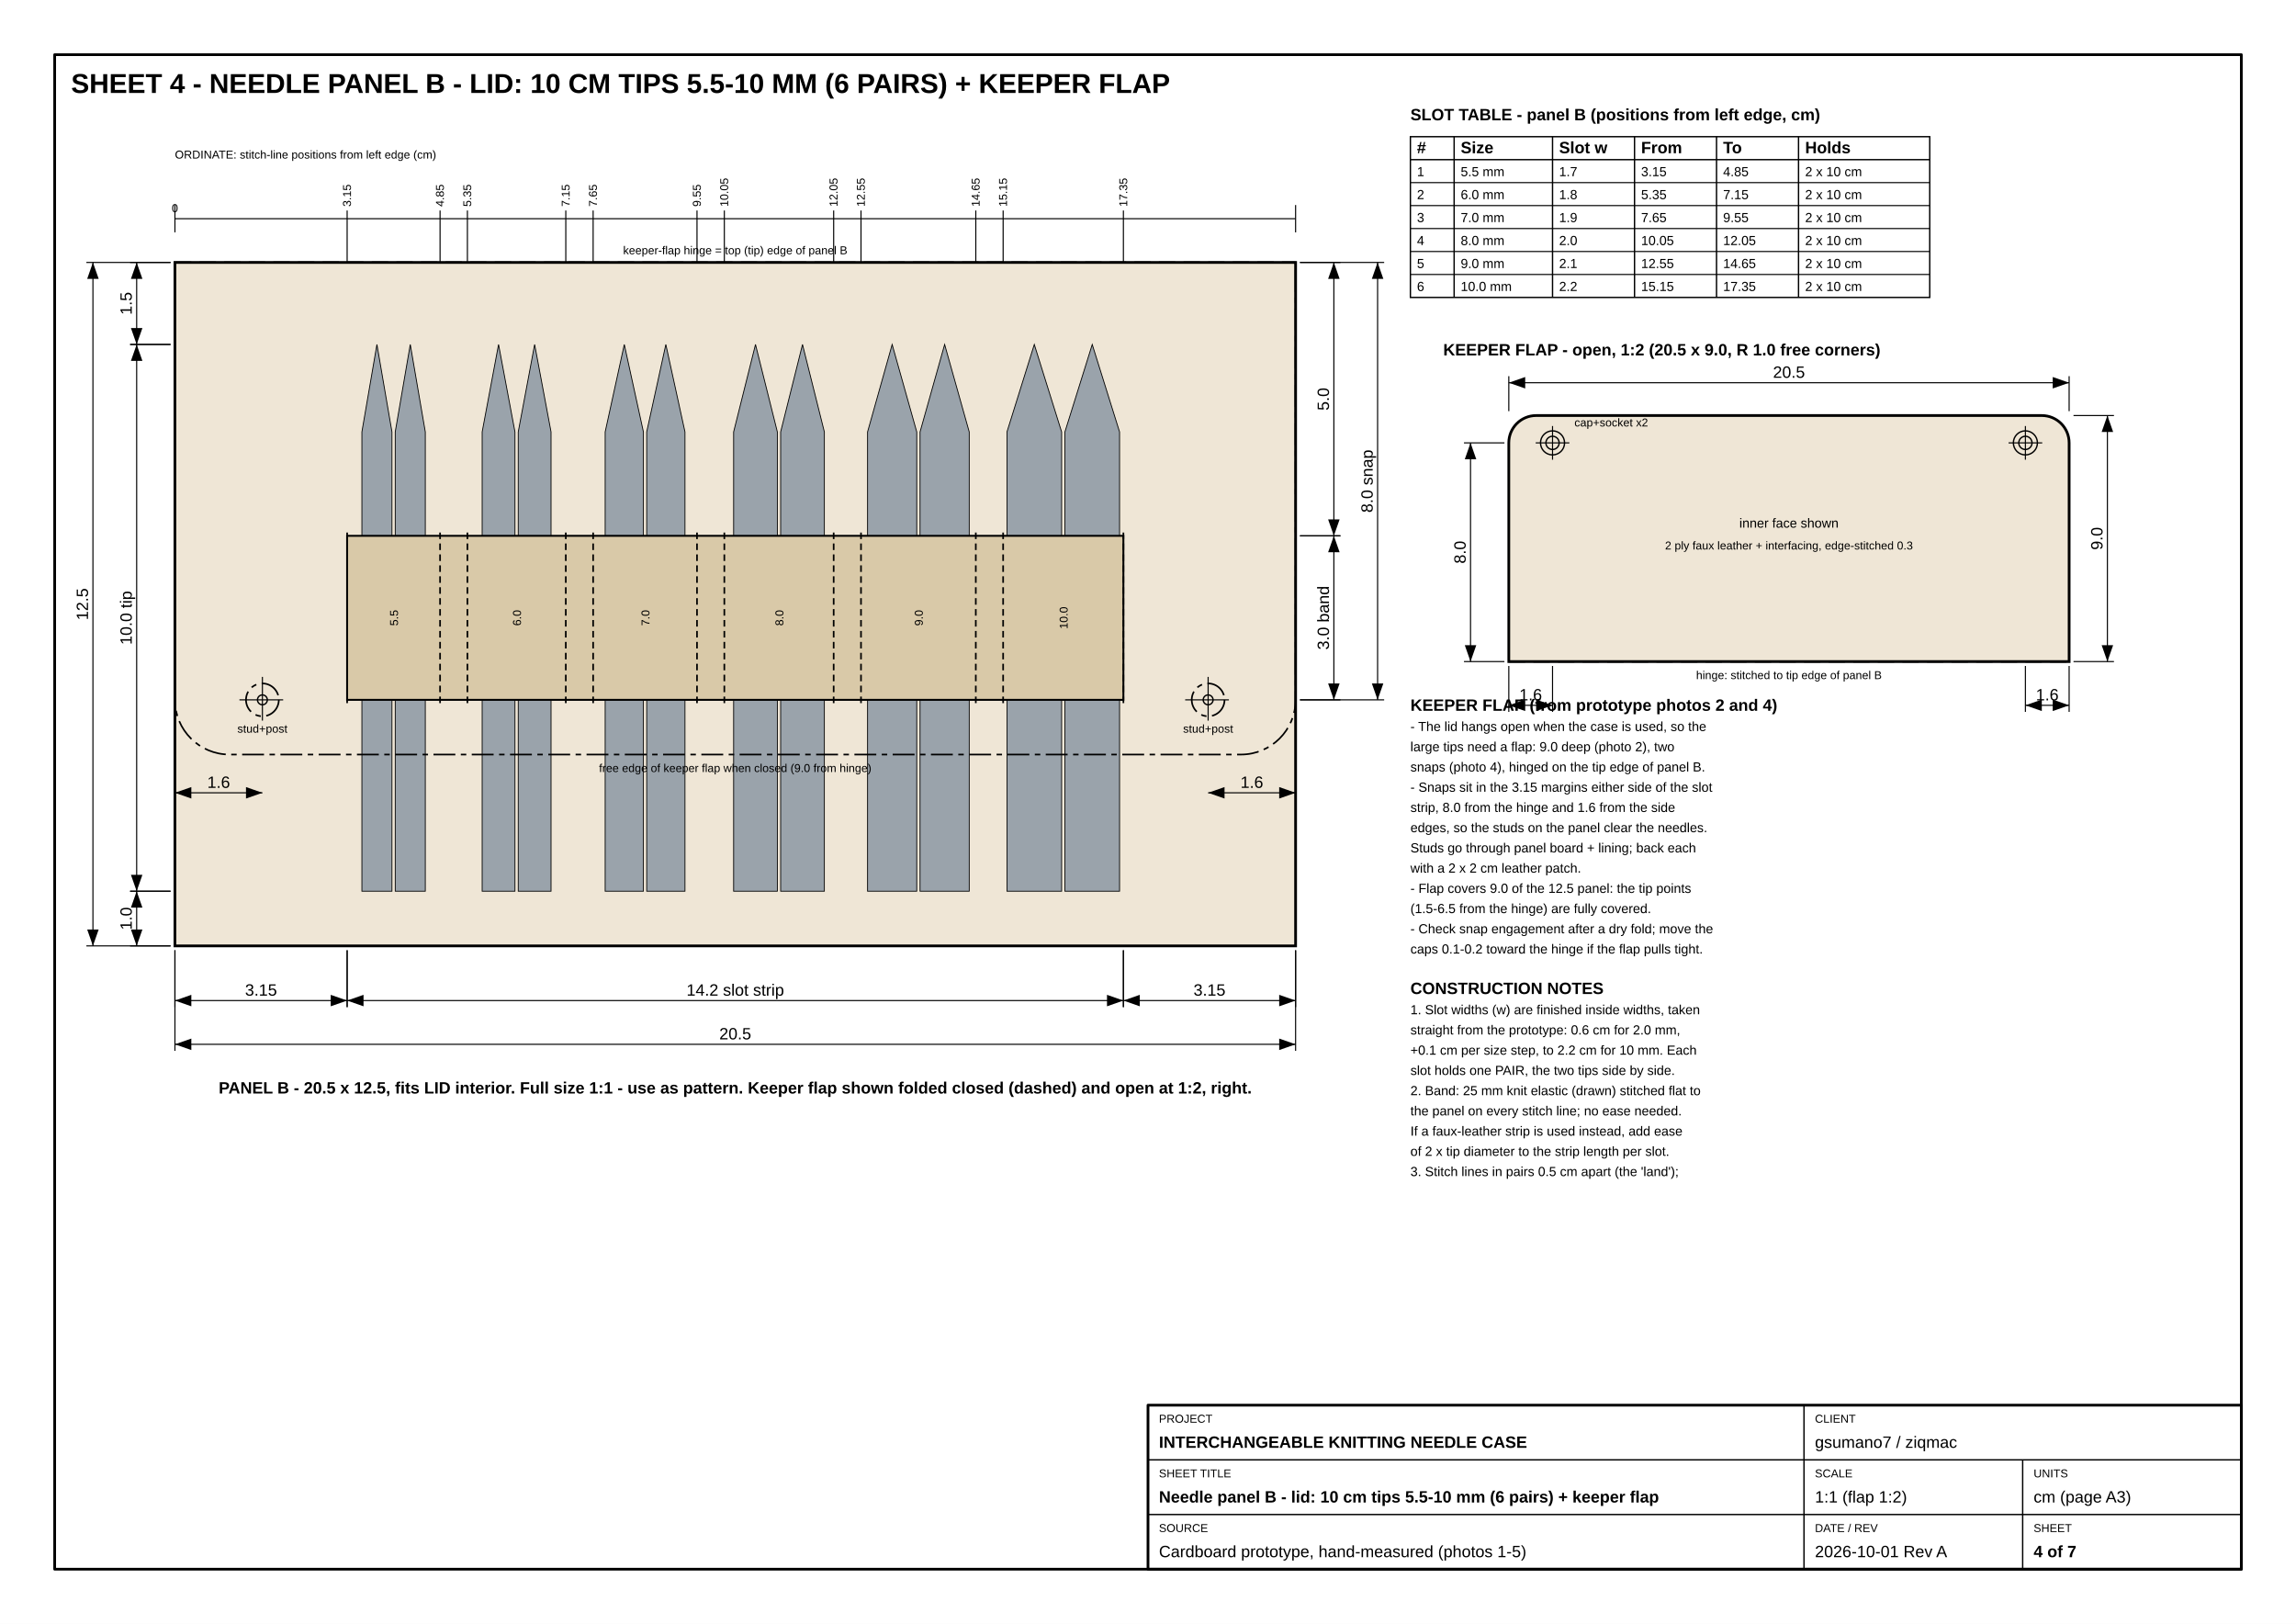
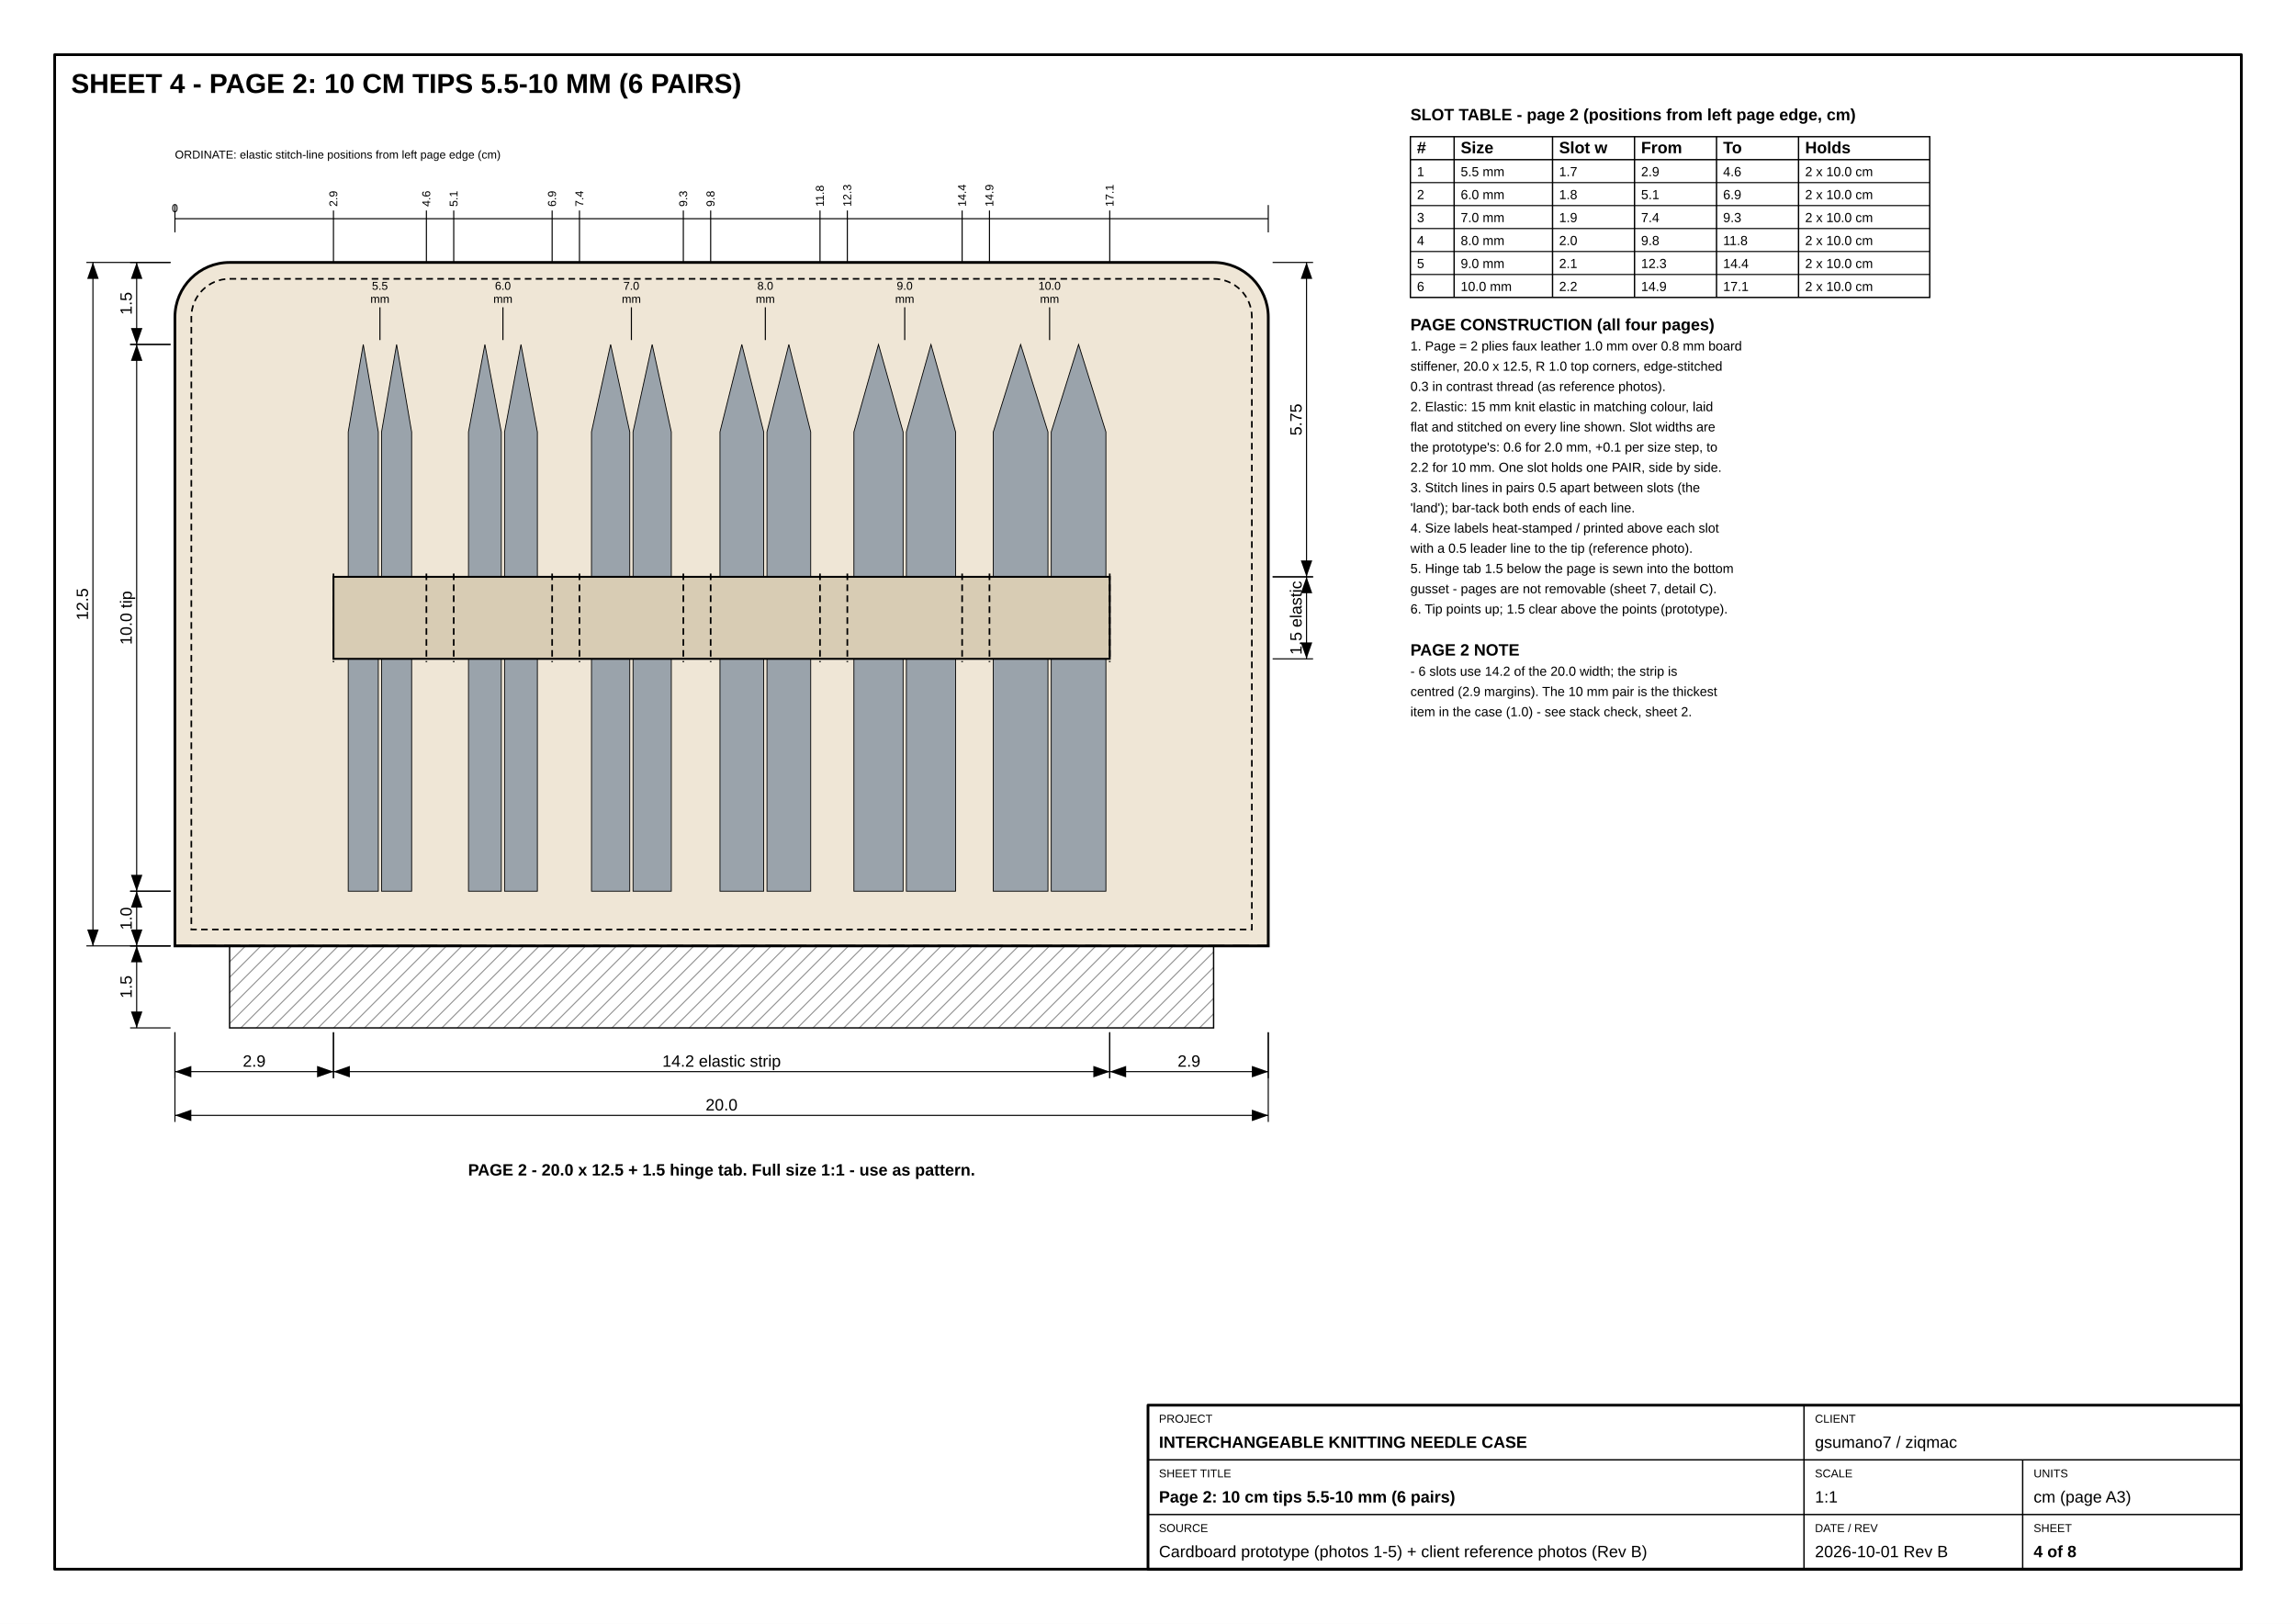
<svg xmlns="http://www.w3.org/2000/svg" width="420.0mm" height="297.0mm" viewBox="0 0 420.0 297.0" font-family="Liberation Sans, Arial, Helvetica, sans-serif">
  <style>
.cut{stroke:#000;stroke-width:0.5;fill:none;stroke-linejoin:round}
.fold{stroke:#000;stroke-width:0.35;stroke-dasharray:3,1.5;fill:none}
.stitch{stroke:#000;stroke-width:0.3;stroke-dasharray:1.2,0.8;fill:none}
.hid{stroke:#000;stroke-width:0.3;stroke-dasharray:4,1,1,1;fill:none}
.thin{stroke:#000;stroke-width:0.25;fill:none}
.dim{stroke:#000;stroke-width:0.2;fill:none}
.cl{stroke:#000;stroke-width:0.2;stroke-dasharray:8,1.5,1.5,1.5;fill:none}
.leather{fill:#efe6d6;stroke:#000;stroke-width:0.5}
.band{fill:#d9c9a8;stroke:#000;stroke-width:0.35}
- .elastic{fill:#cfd6dc;stroke:#000;stroke-width:0.35}
+ .strap{fill:#a9876a;stroke:#000;stroke-width:0.4}
+ .brass{fill:#c9a85c;stroke:#000;stroke-width:0.3}
+ .elastic{fill:#d8ccb4;stroke:#000;stroke-width:0.35}
.mesh{fill:#e4e9ee;stroke:#000;stroke-width:0.35}
.needle{fill:#9aa3ab;stroke:#000;stroke-width:0.15}
.hatch{fill:url(#h45)}
.t{font-family:Liberation Sans, Arial, Helvetica, sans-serif;font-size:3px;fill:#000}
.ts{font-family:Liberation Sans, Arial, Helvetica, sans-serif;font-size:2.4px;fill:#000}
.tb{font-family:Liberation Sans, Arial, Helvetica, sans-serif;font-size:3px;font-weight:bold;fill:#000}
.tt{font-family:Liberation Sans, Arial, Helvetica, sans-serif;font-size:5px;font-weight:bold;fill:#000}
.tx{font-family:Liberation Sans, Arial, Helvetica, sans-serif;font-size:2.1px;fill:#000}
.wh{fill:#fff;stroke:none}
</style>
  <defs>
    <marker id="ar" viewBox="0 0 10 10" refX="10" refY="5" markerUnits="userSpaceOnUse" markerWidth="3" markerHeight="3" orient="auto-start-reverse">
      <path d="M0,1.5 L10,5 L0,8.5 z" fill="#000" />
    </marker>
    <marker id="dot" viewBox="0 0 10 10" refX="5" refY="5" markerUnits="userSpaceOnUse" markerWidth="2" markerHeight="2">
      <circle cx="5" cy="5" r="4" fill="#000" />
    </marker>
    <pattern id="h45" patternUnits="userSpaceOnUse" width="2" height="2" patternTransform="rotate(45)">
      <line x1="0" y1="0" x2="0" y2="2" stroke="#000" stroke-width="0.15" />
    </pattern>
  </defs>
  <rect width="420.0" height="297.0" fill="#fff" />
  <rect x="10.000" y="10.000" width="400.000" height="277.000" rx="0" class="cut" />
  <rect x="210.000" y="257.000" width="200.000" height="30.000" rx="0" class="cut" />
  <line x1="210.000" y1="267.000" x2="410.000" y2="267.000" class="thin" />
  <line x1="210.000" y1="277.000" x2="410.000" y2="277.000" class="thin" />
  <line x1="330.000" y1="257.000" x2="330.000" y2="287.000" class="thin" />
  <line x1="370.000" y1="267.000" x2="370.000" y2="287.000" class="thin" />
  <text x="212.000" y="260.200" class="tx" text-anchor="start">PROJECT</text>
  <text x="212.000" y="264.800" class="tb" text-anchor="start">INTERCHANGEABLE KNITTING NEEDLE CASE</text>
  <text x="332.000" y="260.200" class="tx" text-anchor="start">CLIENT</text>
  <text x="332.000" y="264.800" class="t" text-anchor="start">gsumano7 / ziqmac</text>
  <text x="212.000" y="270.200" class="tx" text-anchor="start">SHEET TITLE</text>
-   <text x="212.000" y="274.800" class="tb" text-anchor="start">Needle panel B - lid: 10 cm tips 5.5-10 mm (6 pairs) + keeper flap</text>
+   <text x="212.000" y="274.800" class="tb" text-anchor="start">Page 2: 10 cm tips 5.5-10 mm (6 pairs)</text>
  <text x="332.000" y="270.200" class="tx" text-anchor="start">SCALE</text>
-   <text x="332.000" y="274.800" class="t" text-anchor="start">1:1  (flap 1:2)</text>
+   <text x="332.000" y="274.800" class="t" text-anchor="start">1:1</text>
  <text x="372.000" y="270.200" class="tx" text-anchor="start">UNITS</text>
  <text x="372.000" y="274.800" class="t" text-anchor="start">cm (page A3)</text>
  <text x="212.000" y="280.200" class="tx" text-anchor="start">SOURCE</text>
-   <text x="212.000" y="284.800" class="t" text-anchor="start">Cardboard prototype, hand-measured (photos 1-5)</text>
+   <text x="212.000" y="284.800" class="t" text-anchor="start">Cardboard prototype (photos 1-5) + client reference photos (Rev B)</text>
  <text x="332.000" y="280.200" class="tx" text-anchor="start">DATE / REV</text>
-   <text x="332.000" y="284.800" class="t" text-anchor="start">2026-10-01   Rev A</text>
+   <text x="332.000" y="284.800" class="t" text-anchor="start">2026-10-01   Rev B</text>
  <text x="372.000" y="280.200" class="tx" text-anchor="start">SHEET</text>
-   <text x="372.000" y="284.800" class="tb" text-anchor="start">4 of 7</text>
-   <text x="13.000" y="17.000" class="tt" text-anchor="start">SHEET 4  -  NEEDLE PANEL B - LID: 10 CM TIPS 5.5-10 MM (6 PAIRS) + KEEPER FLAP</text>
-   <rect x="32.000" y="48.000" width="205.000" height="125.000" rx="0" class="leather" />
-   <path d="M68.950,63.000 L71.700,79.000 L71.700,163.000 L66.200,163.000 L66.200,79.000 Z" class="needle" />
-   <path d="M75.050,63.000 L77.800,79.000 L77.800,163.000 L72.300,163.000 L72.300,79.000 Z" class="needle" />
-   <path d="M91.200,63.000 L94.200,79.000 L94.200,163.000 L88.200,163.000 L88.200,79.000 Z" class="needle" />
-   <path d="M97.800,63.000 L100.800,79.000 L100.800,163.000 L94.800,163.000 L94.800,79.000 Z" class="needle" />
-   <path d="M114.200,63.000 L117.700,79.000 L117.700,163.000 L110.700,163.000 L110.700,79.000 Z" class="needle" />
-   <path d="M121.800,63.000 L125.300,79.000 L125.300,163.000 L118.300,163.000 L118.300,79.000 Z" class="needle" />
-   <path d="M138.200,63.000 L142.200,79.000 L142.200,163.000 L134.200,163.000 L134.200,79.000 Z" class="needle" />
-   <path d="M146.800,63.000 L150.800,79.000 L150.800,163.000 L142.800,163.000 L142.800,79.000 Z" class="needle" />
-   <path d="M163.200,63.000 L167.700,79.000 L167.700,163.000 L158.700,163.000 L158.700,79.000 Z" class="needle" />
-   <path d="M172.800,63.000 L177.300,79.000 L177.300,163.000 L168.300,163.000 L168.300,79.000 Z" class="needle" />
-   <path d="M189.200,63.000 L194.200,79.000 L194.200,163.000 L184.200,163.000 L184.200,79.000 Z" class="needle" />
-   <path d="M199.800,63.000 L204.800,79.000 L204.800,163.000 L194.800,163.000 L194.800,79.000 Z" class="needle" />
-   <rect x="63.499" y="98.000" width="142.000" height="30.000" rx="0" class="band" />
-   <line x1="63.500" y1="97.400" x2="63.500" y2="128.600" class="stitch" />
-   <line x1="80.500" y1="97.400" x2="80.500" y2="128.600" class="stitch" />
-   <text x="72.800" y="113.000" class="tx" text-anchor="middle" transform="rotate(-90 72.800 113.000)">5.5</text>
-   <line x1="85.500" y1="97.400" x2="85.500" y2="128.600" class="stitch" />
-   <line x1="103.500" y1="97.400" x2="103.500" y2="128.600" class="stitch" />
-   <text x="95.300" y="113.000" class="tx" text-anchor="middle" transform="rotate(-90 95.300 113.000)">6.0</text>
-   <line x1="108.500" y1="97.400" x2="108.500" y2="128.600" class="stitch" />
-   <line x1="127.500" y1="97.400" x2="127.500" y2="128.600" class="stitch" />
-   <text x="118.800" y="113.000" class="tx" text-anchor="middle" transform="rotate(-90 118.800 113.000)">7.0</text>
-   <line x1="132.500" y1="97.400" x2="132.500" y2="128.600" class="stitch" />
-   <line x1="152.500" y1="97.400" x2="152.500" y2="128.600" class="stitch" />
-   <text x="143.300" y="113.000" class="tx" text-anchor="middle" transform="rotate(-90 143.300 113.000)">8.0</text>
-   <line x1="157.500" y1="97.400" x2="157.500" y2="128.600" class="stitch" />
-   <line x1="178.500" y1="97.400" x2="178.500" y2="128.600" class="stitch" />
-   <text x="168.800" y="113.000" class="tx" text-anchor="middle" transform="rotate(-90 168.800 113.000)">9.0</text>
-   <line x1="183.500" y1="97.400" x2="183.500" y2="128.600" class="stitch" />
-   <line x1="205.500" y1="97.400" x2="205.500" y2="128.600" class="stitch" />
-   <text x="195.300" y="113.000" class="tx" text-anchor="middle" transform="rotate(-90 195.300 113.000)">10.0</text>
-   <text x="134.500" y="200.000" class="tb" text-anchor="middle">PANEL B - 20.5 x 12.5, fits LID interior. Full size 1:1 - use as pattern. Keeper flap shown folded closed (dashed) and open at 1:2, right.</text>
-   <path d="M32.000,48.000 L32.000,128.000 A10.000,10.000 0 0 0 42.000,138.000 L227.000,138.000 A10.000,10.000 0 0 0 237.000,128.000 L237.000,48.000" class="hid" />
-   <line x1="32.000" y1="48.000" x2="237.000" y2="48.000" class="fold" />
-   <text x="134.500" y="141.200" class="tx" text-anchor="middle">free edge of keeper flap when closed (9.0 from hinge)</text>
-   <text x="134.500" y="46.500" class="tx" text-anchor="middle">keeper-flap hinge = top (tip) edge of panel B</text>
-   <circle cx="48.000" cy="128.000" r="3.000" class="hid" />
-   <circle cx="48.000" cy="128.000" r="0.900" class="thin" />
-   <line x1="43.800" y1="128.000" x2="52.200" y2="128.000" class="cl" />
-   <line x1="48.000" y1="123.800" x2="48.000" y2="132.200" class="cl" />
-   <circle cx="221.000" cy="128.000" r="3.000" class="hid" />
-   <circle cx="221.000" cy="128.000" r="0.900" class="thin" />
-   <line x1="216.800" y1="128.000" x2="225.200" y2="128.000" class="cl" />
-   <line x1="221.000" y1="123.800" x2="221.000" y2="132.200" class="cl" />
-   <text x="48.000" y="134.000" class="tx" text-anchor="middle">stud+post</text>
-   <text x="221.000" y="134.000" class="tx" text-anchor="middle">stud+post</text>
+   <text x="372.000" y="284.800" class="tb" text-anchor="start">4 of 8</text>
+   <text x="13.000" y="17.000" class="tt" text-anchor="start">SHEET 4  -  PAGE 2: 10 CM TIPS 5.5-10 MM (6 PAIRS)</text>
+   <path d="M42.000,48.000 L222.000,48.000 A10.000,10.000 0 0 1 232.000,58.000 L232.000,173.000 L32.000,173.000 L32.000,58.000 A10.000,10.000 0 0 1 42.000,48.000 Z" class="leather" />
+   <rect x="42.000" y="173.000" width="180.000" height="15.000" rx="0" class="hatch" />
+   <rect x="42.000" y="173.000" width="180.000" height="15.000" rx="0" class="thin" />
+   <line x1="32.000" y1="173.000" x2="232.000" y2="173.000" class="fold" />
+   <path d="M42.000,51.000 L222.000,51.000 A7.000,7.000 0 0 1 229.000,58.000 L229.000,170.000 L35.000,170.000 L35.000,58.000 A7.000,7.000 0 0 1 42.000,51.000 Z" class="stitch" />
+   <path d="M66.450,63.000 L69.200,79.000 L69.200,163.000 L63.700,163.000 L63.700,79.000 Z" class="needle" />
+   <path d="M72.550,63.000 L75.300,79.000 L75.300,163.000 L69.800,163.000 L69.800,79.000 Z" class="needle" />
+   <path d="M88.700,63.000 L91.700,79.000 L91.700,163.000 L85.700,163.000 L85.700,79.000 Z" class="needle" />
+   <path d="M95.300,63.000 L98.300,79.000 L98.300,163.000 L92.300,163.000 L92.300,79.000 Z" class="needle" />
+   <path d="M111.700,63.000 L115.200,79.000 L115.200,163.000 L108.200,163.000 L108.200,79.000 Z" class="needle" />
+   <path d="M119.300,63.000 L122.800,79.000 L122.800,163.000 L115.800,163.000 L115.800,79.000 Z" class="needle" />
+   <path d="M135.700,63.000 L139.700,79.000 L139.700,163.000 L131.700,163.000 L131.700,79.000 Z" class="needle" />
+   <path d="M144.300,63.000 L148.300,79.000 L148.300,163.000 L140.300,163.000 L140.300,79.000 Z" class="needle" />
+   <path d="M160.700,63.000 L165.200,79.000 L165.200,163.000 L156.200,163.000 L156.200,79.000 Z" class="needle" />
+   <path d="M170.300,63.000 L174.800,79.000 L174.800,163.000 L165.800,163.000 L165.800,79.000 Z" class="needle" />
+   <path d="M186.700,63.000 L191.700,79.000 L191.700,163.000 L181.700,163.000 L181.700,79.000 Z" class="needle" />
+   <path d="M197.300,63.000 L202.300,79.000 L202.300,163.000 L192.300,163.000 L192.300,79.000 Z" class="needle" />
+   <rect x="60.999" y="105.500" width="142.000" height="15.000" rx="0" class="elastic" />
+   <line x1="61.000" y1="104.900" x2="61.000" y2="121.100" class="stitch" />
+   <line x1="78.000" y1="104.900" x2="78.000" y2="121.100" class="stitch" />
+   <line x1="83.000" y1="104.900" x2="83.000" y2="121.100" class="stitch" />
+   <line x1="101.000" y1="104.900" x2="101.000" y2="121.100" class="stitch" />
+   <line x1="106.000" y1="104.900" x2="106.000" y2="121.100" class="stitch" />
+   <line x1="125.000" y1="104.900" x2="125.000" y2="121.100" class="stitch" />
+   <line x1="130.000" y1="104.900" x2="130.000" y2="121.100" class="stitch" />
+   <line x1="150.000" y1="104.900" x2="150.000" y2="121.100" class="stitch" />
+   <line x1="155.000" y1="104.900" x2="155.000" y2="121.100" class="stitch" />
+   <line x1="176.000" y1="104.900" x2="176.000" y2="121.100" class="stitch" />
+   <line x1="181.000" y1="104.900" x2="181.000" y2="121.100" class="stitch" />
+   <line x1="203.000" y1="104.900" x2="203.000" y2="121.100" class="stitch" />
+   <text x="69.500" y="53.000" class="tx" text-anchor="middle">5.5</text>
+   <text x="69.500" y="55.400" class="tx" text-anchor="middle">mm</text>
+   <line x1="69.500" y1="56.200" x2="69.500" y2="62.200" class="dim" />
+   <text x="92.000" y="53.000" class="tx" text-anchor="middle">6.0</text>
+   <text x="92.000" y="55.400" class="tx" text-anchor="middle">mm</text>
+   <line x1="92.000" y1="56.200" x2="92.000" y2="62.200" class="dim" />
+   <text x="115.500" y="53.000" class="tx" text-anchor="middle">7.0</text>
+   <text x="115.500" y="55.400" class="tx" text-anchor="middle">mm</text>
+   <line x1="115.500" y1="56.200" x2="115.500" y2="62.200" class="dim" />
+   <text x="140.000" y="53.000" class="tx" text-anchor="middle">8.0</text>
+   <text x="140.000" y="55.400" class="tx" text-anchor="middle">mm</text>
+   <line x1="140.000" y1="56.200" x2="140.000" y2="62.200" class="dim" />
+   <text x="165.500" y="53.000" class="tx" text-anchor="middle">9.0</text>
+   <text x="165.500" y="55.400" class="tx" text-anchor="middle">mm</text>
+   <line x1="165.500" y1="56.200" x2="165.500" y2="62.200" class="dim" />
+   <text x="192.000" y="53.000" class="tx" text-anchor="middle">10.0</text>
+   <text x="192.000" y="55.400" class="tx" text-anchor="middle">mm</text>
+   <line x1="192.000" y1="56.200" x2="192.000" y2="62.200" class="dim" />
  <line x1="31.200" y1="48.000" x2="23.800" y2="48.000" class="dim" />
  <line x1="31.200" y1="63.000" x2="23.800" y2="63.000" class="dim" />
  <line x1="25.000" y1="48.000" x2="25.000" y2="63.000" class="dim" marker-start="url(#ar)" marker-end="url(#ar)" />
  <text x="24.100" y="55.500" class="t" text-anchor="middle" transform="rotate(-90 24.100 55.500)">1.5</text>
  <line x1="31.200" y1="63.000" x2="23.800" y2="63.000" class="dim" />
  <line x1="31.200" y1="163.000" x2="23.800" y2="163.000" class="dim" />
  <line x1="25.000" y1="63.000" x2="25.000" y2="163.000" class="dim" marker-start="url(#ar)" marker-end="url(#ar)" />
  <text x="24.100" y="113.000" class="t" text-anchor="middle" transform="rotate(-90 24.100 113.000)">10.0 tip</text>
  <line x1="31.200" y1="163.000" x2="23.800" y2="163.000" class="dim" />
  <line x1="31.200" y1="173.000" x2="23.800" y2="173.000" class="dim" />
  <line x1="25.000" y1="163.000" x2="25.000" y2="173.000" class="dim" marker-start="url(#ar)" marker-end="url(#ar)" />
  <text x="24.100" y="168.000" class="t" text-anchor="middle" transform="rotate(-90 24.100 168.000)">1.0</text>
  <line x1="31.200" y1="48.000" x2="15.800" y2="48.000" class="dim" />
  <line x1="31.200" y1="173.000" x2="15.800" y2="173.000" class="dim" />
  <line x1="17.000" y1="48.000" x2="17.000" y2="173.000" class="dim" marker-start="url(#ar)" marker-end="url(#ar)" />
  <text x="16.100" y="110.500" class="t" text-anchor="middle" transform="rotate(-90 16.100 110.500)">12.5</text>
-   <line x1="237.800" y1="48.000" x2="245.200" y2="48.000" class="dim" />
-   <line x1="237.800" y1="98.000" x2="245.200" y2="98.000" class="dim" />
-   <line x1="244.000" y1="48.000" x2="244.000" y2="98.000" class="dim" marker-start="url(#ar)" marker-end="url(#ar)" />
-   <text x="243.100" y="73.000" class="t" text-anchor="middle" transform="rotate(-90 243.100 73.000)">5.0</text>
-   <line x1="237.800" y1="98.000" x2="245.200" y2="98.000" class="dim" />
-   <line x1="237.800" y1="128.000" x2="245.200" y2="128.000" class="dim" />
-   <line x1="244.000" y1="98.000" x2="244.000" y2="128.000" class="dim" marker-start="url(#ar)" marker-end="url(#ar)" />
-   <text x="243.100" y="113.000" class="t" text-anchor="middle" transform="rotate(-90 243.100 113.000)">3.0 band</text>
-   <line x1="32.000" y1="173.800" x2="32.000" y2="184.200" class="dim" />
-   <line x1="63.500" y1="173.800" x2="63.500" y2="184.200" class="dim" />
-   <line x1="32.000" y1="183.000" x2="63.500" y2="183.000" class="dim" marker-start="url(#ar)" marker-end="url(#ar)" />
-   <text x="47.750" y="182.100" class="t" text-anchor="middle">3.15</text>
-   <line x1="205.500" y1="173.800" x2="205.500" y2="184.200" class="dim" />
-   <line x1="237.000" y1="173.800" x2="237.000" y2="184.200" class="dim" />
-   <line x1="205.500" y1="183.000" x2="237.000" y2="183.000" class="dim" marker-start="url(#ar)" marker-end="url(#ar)" />
-   <text x="221.250" y="182.100" class="t" text-anchor="middle">3.15</text>
-   <line x1="63.500" y1="173.800" x2="63.500" y2="184.200" class="dim" />
-   <line x1="205.500" y1="173.800" x2="205.500" y2="184.200" class="dim" />
-   <line x1="63.500" y1="183.000" x2="205.500" y2="183.000" class="dim" marker-start="url(#ar)" marker-end="url(#ar)" />
-   <text x="134.500" y="182.100" class="t" text-anchor="middle">14.2 slot strip</text>
-   <line x1="32.000" y1="173.800" x2="32.000" y2="192.200" class="dim" />
-   <line x1="237.000" y1="173.800" x2="237.000" y2="192.200" class="dim" />
-   <line x1="32.000" y1="191.000" x2="237.000" y2="191.000" class="dim" marker-start="url(#ar)" marker-end="url(#ar)" />
-   <text x="134.500" y="190.100" class="t" text-anchor="middle">20.5</text>
-   <line x1="32.000" y1="40.000" x2="237.000" y2="40.000" class="dim" />
-   <text x="32.000" y="29.000" class="tx" text-anchor="start">ORDINATE: stitch-line positions from left edge (cm)</text>
+   <line x1="31.200" y1="173.000" x2="23.800" y2="173.000" class="dim" />
+   <line x1="31.200" y1="188.000" x2="23.800" y2="188.000" class="dim" />
+   <line x1="25.000" y1="173.000" x2="25.000" y2="188.000" class="dim" marker-start="url(#ar)" marker-end="url(#ar)" />
+   <text x="24.100" y="180.500" class="t" text-anchor="middle" transform="rotate(-90 24.100 180.500)">1.5</text>
+   <line x1="232.800" y1="48.000" x2="240.200" y2="48.000" class="dim" />
+   <line x1="232.800" y1="105.500" x2="240.200" y2="105.500" class="dim" />
+   <line x1="239.000" y1="48.000" x2="239.000" y2="105.500" class="dim" marker-start="url(#ar)" marker-end="url(#ar)" />
+   <text x="238.100" y="76.750" class="t" text-anchor="middle" transform="rotate(-90 238.100 76.750)">5.75</text>
+   <line x1="232.800" y1="105.500" x2="240.200" y2="105.500" class="dim" />
+   <line x1="232.800" y1="120.500" x2="240.200" y2="120.500" class="dim" />
+   <line x1="239.000" y1="105.500" x2="239.000" y2="120.500" class="dim" marker-start="url(#ar)" marker-end="url(#ar)" />
+   <text x="238.100" y="113.000" class="t" text-anchor="middle" transform="rotate(-90 238.100 113.000)">1.5 elastic</text>
+   <line x1="32.000" y1="188.800" x2="32.000" y2="197.200" class="dim" />
+   <line x1="61.000" y1="188.800" x2="61.000" y2="197.200" class="dim" />
+   <line x1="32.000" y1="196.000" x2="61.000" y2="196.000" class="dim" marker-start="url(#ar)" marker-end="url(#ar)" />
+   <text x="46.500" y="195.100" class="t" text-anchor="middle">2.9</text>
+   <line x1="203.000" y1="188.800" x2="203.000" y2="197.200" class="dim" />
+   <line x1="232.000" y1="188.800" x2="232.000" y2="197.200" class="dim" />
+   <line x1="203.000" y1="196.000" x2="232.000" y2="196.000" class="dim" marker-start="url(#ar)" marker-end="url(#ar)" />
+   <text x="217.500" y="195.100" class="t" text-anchor="middle">2.9</text>
+   <line x1="61.000" y1="188.800" x2="61.000" y2="197.200" class="dim" />
+   <line x1="203.000" y1="188.800" x2="203.000" y2="197.200" class="dim" />
+   <line x1="61.000" y1="196.000" x2="203.000" y2="196.000" class="dim" marker-start="url(#ar)" marker-end="url(#ar)" />
+   <text x="132.000" y="195.100" class="t" text-anchor="middle">14.2 elastic strip</text>
+   <line x1="32.000" y1="188.800" x2="32.000" y2="205.200" class="dim" />
+   <line x1="232.000" y1="188.800" x2="232.000" y2="205.200" class="dim" />
+   <line x1="32.000" y1="204.000" x2="232.000" y2="204.000" class="dim" marker-start="url(#ar)" marker-end="url(#ar)" />
+   <text x="132.000" y="203.100" class="t" text-anchor="middle">20.0</text>
+   <line x1="32.000" y1="40.000" x2="232.000" y2="40.000" class="dim" />
+   <text x="32.000" y="29.000" class="tx" text-anchor="start">ORDINATE: elastic stitch-line positions from left page edge (cm)</text>
  <line x1="32.000" y1="37.500" x2="32.000" y2="42.500" class="dim" />
  <text x="32.000" y="38.800" class="tx" text-anchor="middle">0</text>
-   <line x1="63.500" y1="38.500" x2="63.500" y2="48.000" class="dim" />
-   <text x="64.200" y="37.800" class="tx" text-anchor="start" transform="rotate(-90 64.200 37.800)">3.15</text>
-   <line x1="80.500" y1="38.500" x2="80.500" y2="48.000" class="dim" />
-   <text x="81.200" y="37.800" class="tx" text-anchor="start" transform="rotate(-90 81.200 37.800)">4.85</text>
-   <line x1="85.500" y1="38.500" x2="85.500" y2="48.000" class="dim" />
-   <text x="86.200" y="37.800" class="tx" text-anchor="start" transform="rotate(-90 86.200 37.800)">5.35</text>
-   <line x1="103.500" y1="38.500" x2="103.500" y2="48.000" class="dim" />
-   <text x="104.200" y="37.800" class="tx" text-anchor="start" transform="rotate(-90 104.200 37.800)">7.15</text>
-   <line x1="108.500" y1="38.500" x2="108.500" y2="48.000" class="dim" />
-   <text x="109.200" y="37.800" class="tx" text-anchor="start" transform="rotate(-90 109.200 37.800)">7.65</text>
-   <line x1="127.500" y1="38.500" x2="127.500" y2="48.000" class="dim" />
-   <text x="128.200" y="37.800" class="tx" text-anchor="start" transform="rotate(-90 128.200 37.800)">9.55</text>
-   <line x1="132.500" y1="38.500" x2="132.500" y2="48.000" class="dim" />
-   <text x="133.200" y="37.800" class="tx" text-anchor="start" transform="rotate(-90 133.200 37.800)">10.05</text>
-   <line x1="152.500" y1="38.500" x2="152.500" y2="48.000" class="dim" />
-   <text x="153.200" y="37.800" class="tx" text-anchor="start" transform="rotate(-90 153.200 37.800)">12.05</text>
-   <line x1="157.500" y1="38.500" x2="157.500" y2="48.000" class="dim" />
-   <text x="158.200" y="37.800" class="tx" text-anchor="start" transform="rotate(-90 158.200 37.800)">12.55</text>
-   <line x1="178.500" y1="38.500" x2="178.500" y2="48.000" class="dim" />
-   <text x="179.200" y="37.800" class="tx" text-anchor="start" transform="rotate(-90 179.200 37.800)">14.65</text>
-   <line x1="183.500" y1="38.500" x2="183.500" y2="48.000" class="dim" />
-   <text x="184.200" y="37.800" class="tx" text-anchor="start" transform="rotate(-90 184.200 37.800)">15.15</text>
-   <line x1="205.500" y1="38.500" x2="205.500" y2="48.000" class="dim" />
-   <text x="206.200" y="37.800" class="tx" text-anchor="start" transform="rotate(-90 206.200 37.800)">17.35</text>
-   <line x1="237.000" y1="37.500" x2="237.000" y2="42.500" class="dim" />
-   <line x1="237.800" y1="48.000" x2="253.200" y2="48.000" class="dim" />
-   <line x1="237.800" y1="128.000" x2="253.200" y2="128.000" class="dim" />
-   <line x1="252.000" y1="48.000" x2="252.000" y2="128.000" class="dim" marker-start="url(#ar)" marker-end="url(#ar)" />
-   <text x="251.100" y="88.000" class="t" text-anchor="middle" transform="rotate(-90 251.100 88.000)">8.0 snap</text>
-   <line x1="32.000" y1="145.000" x2="48.000" y2="145.000" class="dim" marker-start="url(#ar)" marker-end="url(#ar)" />
-   <text x="40.000" y="144.100" class="t" text-anchor="middle">1.6</text>
-   <line x1="221.000" y1="145.000" x2="237.000" y2="145.000" class="dim" marker-start="url(#ar)" marker-end="url(#ar)" />
-   <text x="229.000" y="144.100" class="t" text-anchor="middle">1.6</text>
-   <text x="264.000" y="65.000" class="tb" text-anchor="start">KEEPER FLAP - open, 1:2 (20.5 x 9.0, R 1.0 free corners)</text>
-   <path d="M276.000,121.000 L276.000,81.000 A5.000,5.000 0 0 1 281.000,76.000 L373.500,76.000 A5.000,5.000 0 0 1 378.500,81.000 L378.500,121.000 Z" class="leather" />
-   <line x1="276.000" y1="121.000" x2="378.500" y2="121.000" class="fold" />
-   <text x="327.250" y="124.200" class="tx" text-anchor="middle">hinge: stitched to tip edge of panel B</text>
-   <text x="327.250" y="96.500" class="ts" text-anchor="middle">inner face shown</text>
-   <text x="327.250" y="100.500" class="tx" text-anchor="middle">2 ply faux leather + interfacing, edge-stitched 0.3</text>
-   <circle cx="284.000" cy="81.000" r="2.200" class="thin" />
-   <circle cx="284.000" cy="81.000" r="1.210" class="thin" />
-   <line x1="280.920" y1="81.000" x2="287.080" y2="81.000" class="cl" />
-   <line x1="284.000" y1="77.920" x2="284.000" y2="84.080" class="cl" />
-   <circle cx="370.500" cy="81.000" r="2.200" class="thin" />
-   <circle cx="370.500" cy="81.000" r="1.210" class="thin" />
-   <line x1="367.420" y1="81.000" x2="373.580" y2="81.000" class="cl" />
-   <line x1="370.500" y1="77.920" x2="370.500" y2="84.080" class="cl" />
-   <text x="288.000" y="78.000" class="tx" text-anchor="start">cap+socket x2</text>
-   <line x1="276.000" y1="75.200" x2="276.000" y2="68.800" class="dim" />
-   <line x1="378.500" y1="75.200" x2="378.500" y2="68.800" class="dim" />
-   <line x1="276.000" y1="70.000" x2="378.500" y2="70.000" class="dim" marker-start="url(#ar)" marker-end="url(#ar)" />
-   <text x="327.250" y="69.100" class="t" text-anchor="middle">20.5</text>
-   <line x1="276.000" y1="121.800" x2="276.000" y2="130.200" class="dim" />
-   <line x1="284.000" y1="121.800" x2="284.000" y2="130.200" class="dim" />
-   <line x1="276.000" y1="129.000" x2="284.000" y2="129.000" class="dim" marker-start="url(#ar)" marker-end="url(#ar)" />
-   <text x="280.000" y="128.100" class="t" text-anchor="middle">1.6</text>
-   <line x1="370.500" y1="121.800" x2="370.500" y2="130.200" class="dim" />
-   <line x1="378.500" y1="121.800" x2="378.500" y2="130.200" class="dim" />
-   <line x1="370.500" y1="129.000" x2="378.500" y2="129.000" class="dim" marker-start="url(#ar)" marker-end="url(#ar)" />
-   <text x="374.500" y="128.100" class="t" text-anchor="middle">1.6</text>
-   <line x1="379.300" y1="76.000" x2="386.700" y2="76.000" class="dim" />
-   <line x1="379.300" y1="121.000" x2="386.700" y2="121.000" class="dim" />
-   <line x1="385.500" y1="76.000" x2="385.500" y2="121.000" class="dim" marker-start="url(#ar)" marker-end="url(#ar)" />
-   <text x="384.600" y="98.500" class="t" text-anchor="middle" transform="rotate(-90 384.600 98.500)">9.0</text>
-   <line x1="275.200" y1="81.000" x2="267.800" y2="81.000" class="dim" />
-   <line x1="275.200" y1="121.000" x2="267.800" y2="121.000" class="dim" />
-   <line x1="269.000" y1="81.000" x2="269.000" y2="121.000" class="dim" marker-start="url(#ar)" marker-end="url(#ar)" />
-   <text x="268.100" y="101.000" class="t" text-anchor="middle" transform="rotate(-90 268.100 101.000)">8.0</text>
-   <text x="258.000" y="22.000" class="tb" text-anchor="start">SLOT TABLE - panel B (positions from left edge, cm)</text>
+   <line x1="61.000" y1="38.500" x2="61.000" y2="48.000" class="dim" />
+   <text x="61.700" y="37.800" class="tx" text-anchor="start" transform="rotate(-90 61.700 37.800)">2.9</text>
+   <line x1="78.000" y1="38.500" x2="78.000" y2="48.000" class="dim" />
+   <text x="78.700" y="37.800" class="tx" text-anchor="start" transform="rotate(-90 78.700 37.800)">4.6</text>
+   <line x1="83.000" y1="38.500" x2="83.000" y2="48.000" class="dim" />
+   <text x="83.700" y="37.800" class="tx" text-anchor="start" transform="rotate(-90 83.700 37.800)">5.1</text>
+   <line x1="101.000" y1="38.500" x2="101.000" y2="48.000" class="dim" />
+   <text x="101.700" y="37.800" class="tx" text-anchor="start" transform="rotate(-90 101.700 37.800)">6.9</text>
+   <line x1="106.000" y1="38.500" x2="106.000" y2="48.000" class="dim" />
+   <text x="106.700" y="37.800" class="tx" text-anchor="start" transform="rotate(-90 106.700 37.800)">7.4</text>
+   <line x1="125.000" y1="38.500" x2="125.000" y2="48.000" class="dim" />
+   <text x="125.700" y="37.800" class="tx" text-anchor="start" transform="rotate(-90 125.700 37.800)">9.3</text>
+   <line x1="130.000" y1="38.500" x2="130.000" y2="48.000" class="dim" />
+   <text x="130.700" y="37.800" class="tx" text-anchor="start" transform="rotate(-90 130.700 37.800)">9.8</text>
+   <line x1="150.000" y1="38.500" x2="150.000" y2="48.000" class="dim" />
+   <text x="150.700" y="37.800" class="tx" text-anchor="start" transform="rotate(-90 150.700 37.800)">11.8</text>
+   <line x1="155.000" y1="38.500" x2="155.000" y2="48.000" class="dim" />
+   <text x="155.700" y="37.800" class="tx" text-anchor="start" transform="rotate(-90 155.700 37.800)">12.3</text>
+   <line x1="176.000" y1="38.500" x2="176.000" y2="48.000" class="dim" />
+   <text x="176.700" y="37.800" class="tx" text-anchor="start" transform="rotate(-90 176.700 37.800)">14.4</text>
+   <line x1="181.000" y1="38.500" x2="181.000" y2="48.000" class="dim" />
+   <text x="181.700" y="37.800" class="tx" text-anchor="start" transform="rotate(-90 181.700 37.800)">14.9</text>
+   <line x1="203.000" y1="38.500" x2="203.000" y2="48.000" class="dim" />
+   <text x="203.700" y="37.800" class="tx" text-anchor="start" transform="rotate(-90 203.700 37.800)">17.1</text>
+   <line x1="232.000" y1="37.500" x2="232.000" y2="42.500" class="dim" />
+   <text x="132.000" y="215.000" class="tb" text-anchor="middle">PAGE 2 - 20.0 x 12.5 + 1.5 hinge tab. Full size 1:1 - use as pattern.</text>
+   <text x="258.000" y="22.000" class="tb" text-anchor="start">SLOT TABLE - page 2 (positions from left page edge, cm)</text>
  <rect x="258.000" y="25.000" width="95.000" height="29.400" rx="0" class="thin" />
  <line x1="258.000" y1="29.200" x2="353.000" y2="29.200" class="thin" />
  <text x="259.200" y="28.024" class="tb" text-anchor="start">#</text>
  <line x1="266.000" y1="25.000" x2="266.000" y2="54.400" class="thin" />
  <text x="267.200" y="28.024" class="tb" text-anchor="start">Size</text>
  <line x1="284.000" y1="25.000" x2="284.000" y2="54.400" class="thin" />
  <text x="285.200" y="28.024" class="tb" text-anchor="start">Slot w</text>
  <line x1="299.000" y1="25.000" x2="299.000" y2="54.400" class="thin" />
  <text x="300.200" y="28.024" class="tb" text-anchor="start">From</text>
  <line x1="314.000" y1="25.000" x2="314.000" y2="54.400" class="thin" />
  <text x="315.200" y="28.024" class="tb" text-anchor="start">To</text>
  <line x1="329.000" y1="25.000" x2="329.000" y2="54.400" class="thin" />
  <text x="330.200" y="28.024" class="tb" text-anchor="start">Holds</text>
  <text x="259.200" y="32.224" class="ts" text-anchor="start">1</text>
  <text x="267.200" y="32.224" class="ts" text-anchor="start">5.5 mm</text>
  <text x="285.200" y="32.224" class="ts" text-anchor="start">1.7</text>
-   <text x="300.200" y="32.224" class="ts" text-anchor="start">3.15</text>
-   <text x="315.200" y="32.224" class="ts" text-anchor="start">4.85</text>
-   <text x="330.200" y="32.224" class="ts" text-anchor="start">2 x 10 cm</text>
+   <text x="300.200" y="32.224" class="ts" text-anchor="start">2.9</text>
+   <text x="315.200" y="32.224" class="ts" text-anchor="start">4.6</text>
+   <text x="330.200" y="32.224" class="ts" text-anchor="start">2 x 10.0 cm</text>
  <line x1="258.000" y1="33.400" x2="353.000" y2="33.400" class="dim" />
  <text x="259.200" y="36.424" class="ts" text-anchor="start">2</text>
  <text x="267.200" y="36.424" class="ts" text-anchor="start">6.0 mm</text>
  <text x="285.200" y="36.424" class="ts" text-anchor="start">1.8</text>
-   <text x="300.200" y="36.424" class="ts" text-anchor="start">5.35</text>
-   <text x="315.200" y="36.424" class="ts" text-anchor="start">7.15</text>
-   <text x="330.200" y="36.424" class="ts" text-anchor="start">2 x 10 cm</text>
+   <text x="300.200" y="36.424" class="ts" text-anchor="start">5.1</text>
+   <text x="315.200" y="36.424" class="ts" text-anchor="start">6.9</text>
+   <text x="330.200" y="36.424" class="ts" text-anchor="start">2 x 10.0 cm</text>
  <line x1="258.000" y1="37.600" x2="353.000" y2="37.600" class="dim" />
  <text x="259.200" y="40.624" class="ts" text-anchor="start">3</text>
  <text x="267.200" y="40.624" class="ts" text-anchor="start">7.0 mm</text>
  <text x="285.200" y="40.624" class="ts" text-anchor="start">1.9</text>
-   <text x="300.200" y="40.624" class="ts" text-anchor="start">7.65</text>
-   <text x="315.200" y="40.624" class="ts" text-anchor="start">9.55</text>
-   <text x="330.200" y="40.624" class="ts" text-anchor="start">2 x 10 cm</text>
+   <text x="300.200" y="40.624" class="ts" text-anchor="start">7.4</text>
+   <text x="315.200" y="40.624" class="ts" text-anchor="start">9.3</text>
+   <text x="330.200" y="40.624" class="ts" text-anchor="start">2 x 10.0 cm</text>
  <line x1="258.000" y1="41.800" x2="353.000" y2="41.800" class="dim" />
  <text x="259.200" y="44.824" class="ts" text-anchor="start">4</text>
  <text x="267.200" y="44.824" class="ts" text-anchor="start">8.0 mm</text>
  <text x="285.200" y="44.824" class="ts" text-anchor="start">2.0</text>
-   <text x="300.200" y="44.824" class="ts" text-anchor="start">10.05</text>
-   <text x="315.200" y="44.824" class="ts" text-anchor="start">12.05</text>
-   <text x="330.200" y="44.824" class="ts" text-anchor="start">2 x 10 cm</text>
+   <text x="300.200" y="44.824" class="ts" text-anchor="start">9.8</text>
+   <text x="315.200" y="44.824" class="ts" text-anchor="start">11.8</text>
+   <text x="330.200" y="44.824" class="ts" text-anchor="start">2 x 10.0 cm</text>
  <line x1="258.000" y1="46.000" x2="353.000" y2="46.000" class="dim" />
  <text x="259.200" y="49.024" class="ts" text-anchor="start">5</text>
  <text x="267.200" y="49.024" class="ts" text-anchor="start">9.0 mm</text>
  <text x="285.200" y="49.024" class="ts" text-anchor="start">2.1</text>
-   <text x="300.200" y="49.024" class="ts" text-anchor="start">12.55</text>
-   <text x="315.200" y="49.024" class="ts" text-anchor="start">14.65</text>
-   <text x="330.200" y="49.024" class="ts" text-anchor="start">2 x 10 cm</text>
+   <text x="300.200" y="49.024" class="ts" text-anchor="start">12.3</text>
+   <text x="315.200" y="49.024" class="ts" text-anchor="start">14.4</text>
+   <text x="330.200" y="49.024" class="ts" text-anchor="start">2 x 10.0 cm</text>
  <line x1="258.000" y1="50.200" x2="353.000" y2="50.200" class="dim" />
  <text x="259.200" y="53.224" class="ts" text-anchor="start">6</text>
  <text x="267.200" y="53.224" class="ts" text-anchor="start">10.0 mm</text>
  <text x="285.200" y="53.224" class="ts" text-anchor="start">2.2</text>
-   <text x="300.200" y="53.224" class="ts" text-anchor="start">15.15</text>
-   <text x="315.200" y="53.224" class="ts" text-anchor="start">17.35</text>
-   <text x="330.200" y="53.224" class="ts" text-anchor="start">2 x 10 cm</text>
-   <text x="258.000" y="130.000" class="tb" text-anchor="start">KEEPER FLAP (from prototype photos 2 and 4)</text>
-   <text x="258.000" y="133.700" class="ts" text-anchor="start">- The lid hangs open when the case is used, so the</text>
-   <text x="258.000" y="137.400" class="ts" text-anchor="start">  large tips need a flap: 9.0 deep (photo 2), two</text>
-   <text x="258.000" y="141.100" class="ts" text-anchor="start">  snaps (photo 4), hinged on the tip edge of panel B.</text>
-   <text x="258.000" y="144.800" class="ts" text-anchor="start">- Snaps sit in the 3.15 margins either side of the slot</text>
-   <text x="258.000" y="148.500" class="ts" text-anchor="start">  strip, 8.0 from the hinge and 1.6 from the side</text>
-   <text x="258.000" y="152.200" class="ts" text-anchor="start">  edges, so the studs on the panel clear the needles.</text>
-   <text x="258.000" y="155.900" class="ts" text-anchor="start">  Studs go through panel board + lining; back each</text>
-   <text x="258.000" y="159.600" class="ts" text-anchor="start">  with a 2 x 2 cm leather patch.</text>
-   <text x="258.000" y="163.300" class="ts" text-anchor="start">- Flap covers 9.0 of the 12.5 panel: the tip points</text>
-   <text x="258.000" y="167.000" class="ts" text-anchor="start">  (1.5-6.5 from the hinge) are fully covered.</text>
-   <text x="258.000" y="170.700" class="ts" text-anchor="start">- Check snap engagement after a dry fold; move the</text>
-   <text x="258.000" y="174.400" class="ts" text-anchor="start">  caps 0.1-0.2 toward the hinge if the flap pulls tight.</text>
-   <text x="258.000" y="178.100" class="ts" text-anchor="start" />
-   <text x="258.000" y="181.800" class="tb" text-anchor="start">CONSTRUCTION NOTES</text>
-   <text x="258.000" y="185.500" class="ts" text-anchor="start">1. Slot widths (w) are finished inside widths, taken</text>
-   <text x="258.000" y="189.200" class="ts" text-anchor="start">   straight from the prototype: 0.6 cm for 2.0 mm,</text>
-   <text x="258.000" y="192.900" class="ts" text-anchor="start">   +0.1 cm per size step, to 2.2 cm for 10 mm. Each</text>
-   <text x="258.000" y="196.600" class="ts" text-anchor="start">   slot holds one PAIR, the two tips side by side.</text>
-   <text x="258.000" y="200.300" class="ts" text-anchor="start">2. Band: 25 mm knit elastic (drawn) stitched flat to</text>
-   <text x="258.000" y="204.000" class="ts" text-anchor="start">   the panel on every stitch line; no ease needed.</text>
-   <text x="258.000" y="207.700" class="ts" text-anchor="start">   If a faux-leather strip is used instead, add ease</text>
-   <text x="258.000" y="211.400" class="ts" text-anchor="start">   of 2 x tip diameter to the strip length per slot.</text>
-   <text x="258.000" y="215.100" class="ts" text-anchor="start">3. Stitch lines in pairs 0.5 cm apart (the 'land');</text>
+   <text x="300.200" y="53.224" class="ts" text-anchor="start">14.9</text>
+   <text x="315.200" y="53.224" class="ts" text-anchor="start">17.1</text>
+   <text x="330.200" y="53.224" class="ts" text-anchor="start">2 x 10.0 cm</text>
+   <text x="258.000" y="60.400" class="tb" text-anchor="start">PAGE CONSTRUCTION (all four pages)</text>
+   <text x="258.000" y="64.100" class="ts" text-anchor="start">1. Page = 2 plies faux leather 1.0 mm over 0.8 mm board</text>
+   <text x="258.000" y="67.800" class="ts" text-anchor="start">   stiffener, 20.0 x 12.5, R 1.0 top corners, edge-stitched</text>
+   <text x="258.000" y="71.500" class="ts" text-anchor="start">   0.3 in contrast thread (as reference photos).</text>
+   <text x="258.000" y="75.200" class="ts" text-anchor="start">2. Elastic: 15 mm knit elastic in matching colour, laid</text>
+   <text x="258.000" y="78.900" class="ts" text-anchor="start">   flat and stitched on every line shown. Slot widths are</text>
+   <text x="258.000" y="82.600" class="ts" text-anchor="start">   the prototype's: 0.6 for 2.0 mm, +0.1 per size step, to</text>
+   <text x="258.000" y="86.300" class="ts" text-anchor="start">   2.2 for 10 mm. One slot holds one PAIR, side by side.</text>
+   <text x="258.000" y="90.000" class="ts" text-anchor="start">3. Stitch lines in pairs 0.5 apart between slots (the</text>
+   <text x="258.000" y="93.700" class="ts" text-anchor="start">   'land'); bar-tack both ends of each line.</text>
+   <text x="258.000" y="97.400" class="ts" text-anchor="start">4. Size labels heat-stamped / printed above each slot</text>
+   <text x="258.000" y="101.100" class="ts" text-anchor="start">   with a 0.5 leader line to the tip (reference photo).</text>
+   <text x="258.000" y="104.800" class="ts" text-anchor="start">5. Hinge tab 1.5 below the page is sewn into the bottom</text>
+   <text x="258.000" y="108.500" class="ts" text-anchor="start">   gusset - pages are not removable (sheet 7, detail C).</text>
+   <text x="258.000" y="112.200" class="ts" text-anchor="start">6. Tip points up; 1.5 clear above the points (prototype).</text>
+   <text x="258.000" y="119.900" class="tb" text-anchor="start">PAGE 2 NOTE</text>
+   <text x="258.000" y="123.600" class="ts" text-anchor="start">- 6 slots use 14.2 of the 20.0 width; the strip is</text>
+   <text x="258.000" y="127.300" class="ts" text-anchor="start">  centred (2.9 margins). The 10 mm pair is the thickest</text>
+   <text x="258.000" y="131.000" class="ts" text-anchor="start">  item in the case (1.0) - see stack check, sheet 2.</text>
</svg>
